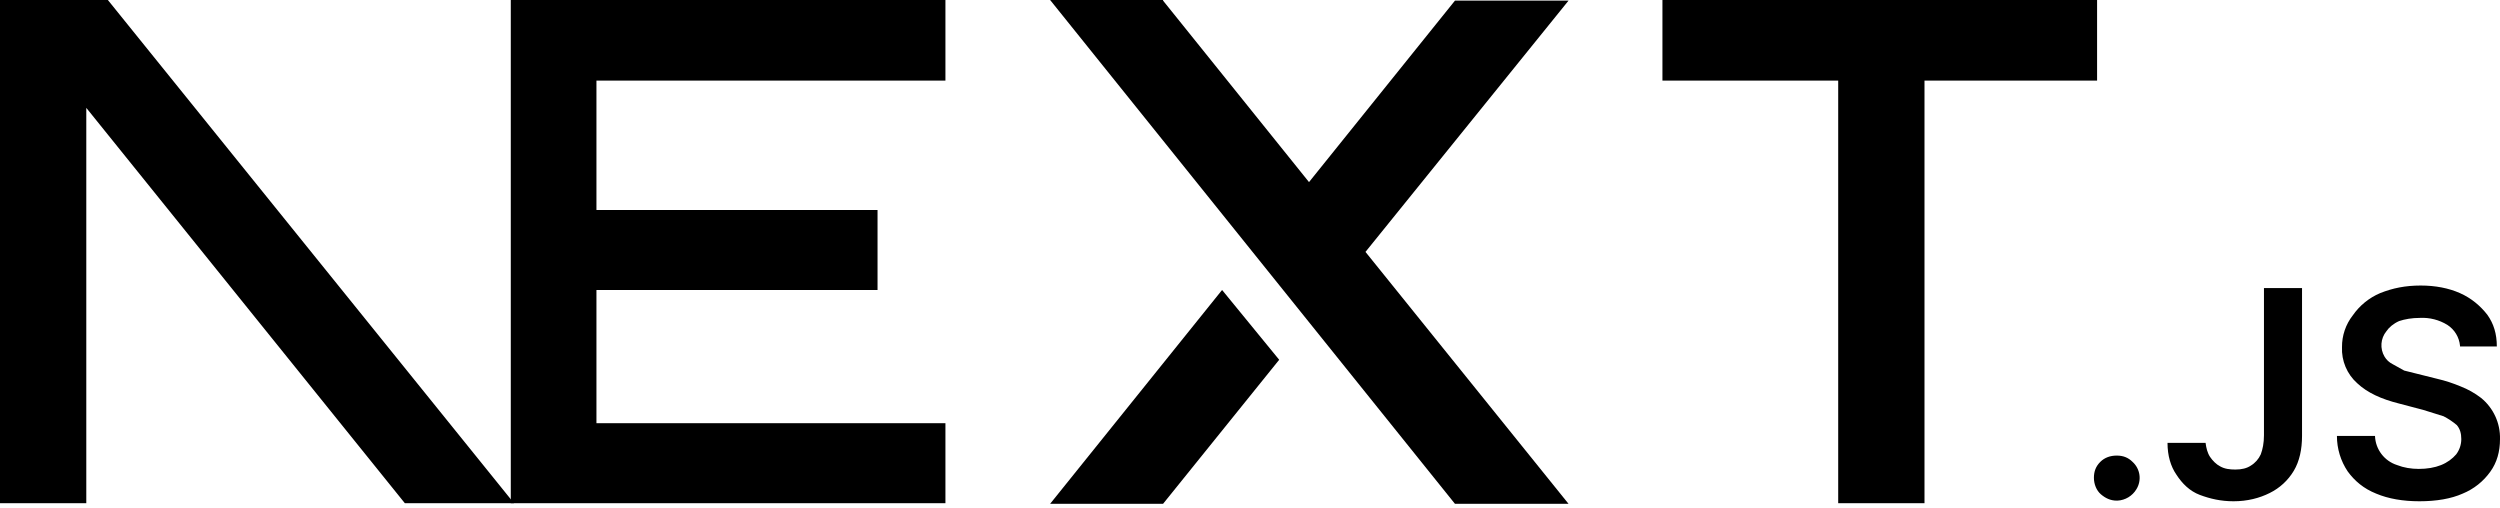
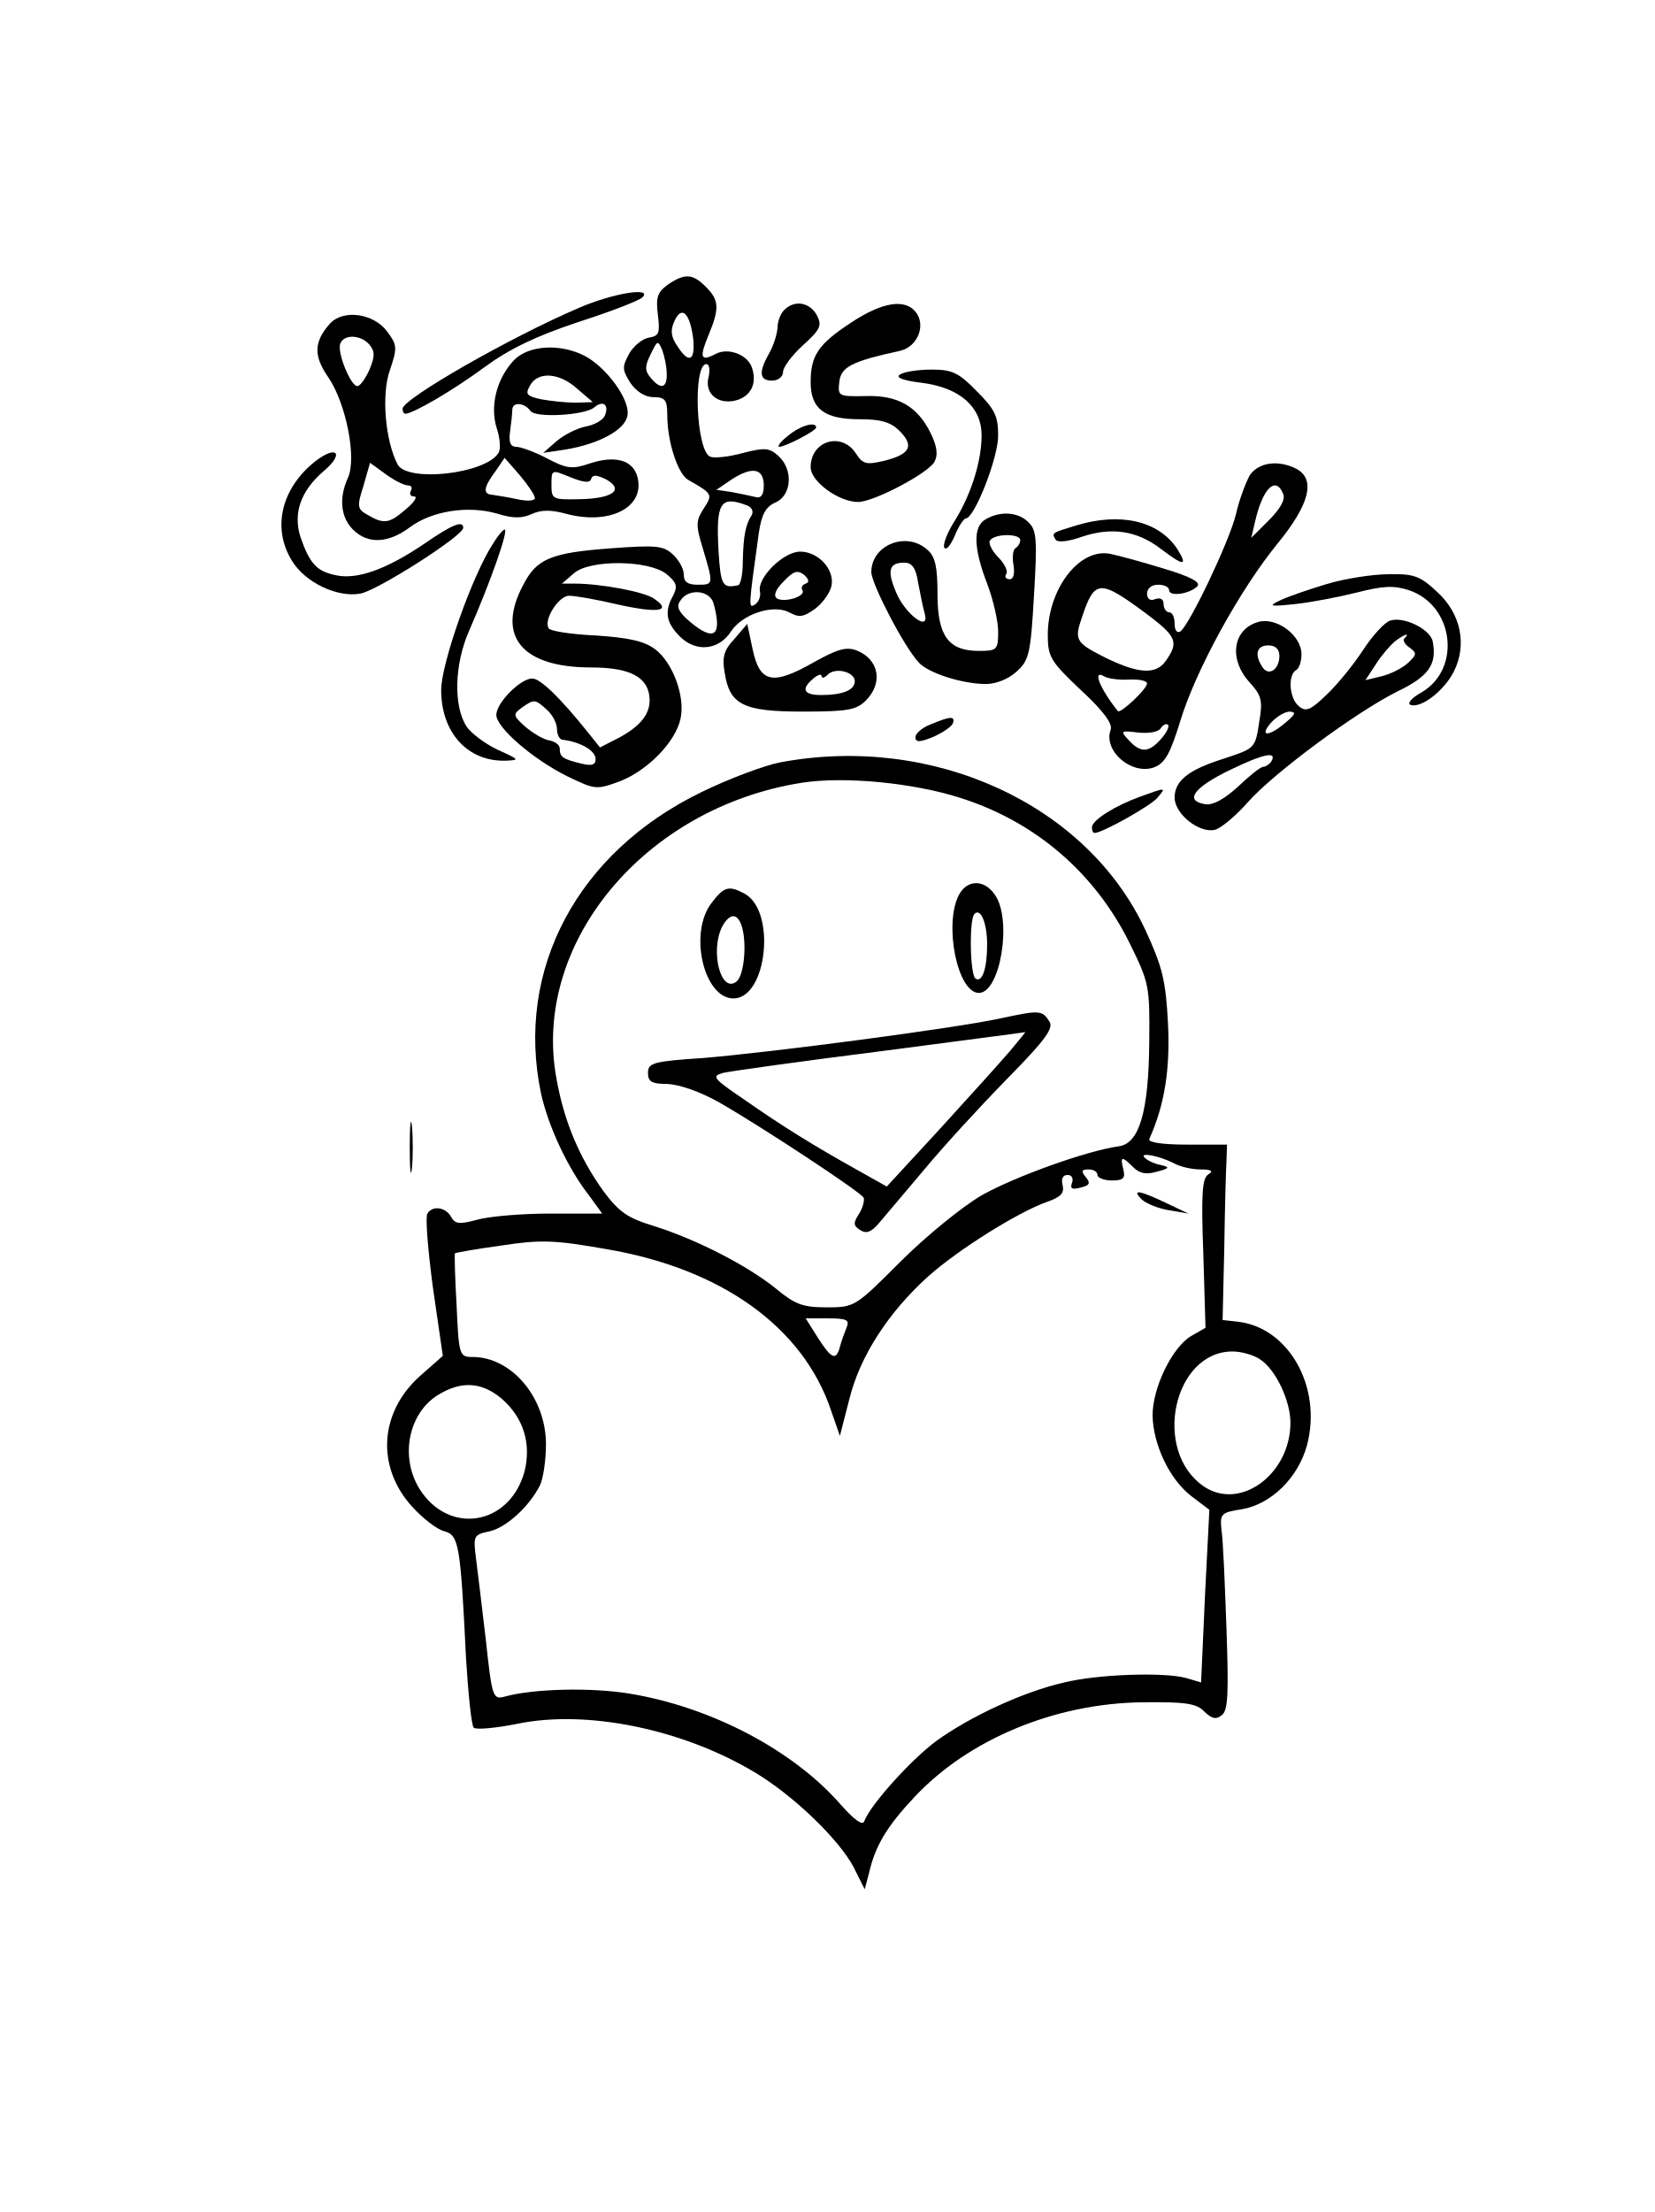
- <svg xmlns="http://www.w3.org/2000/svg" fill="none" viewBox="0 0 394 80">
-   <path fill="#000" d="M262 0h68.5v12.7h-27.2v66.6h-13.6V12.7H262V0ZM149 0v12.7H94v20.4h44.3v12.6H94v21h55v12.6H80.5V0h68.7zm34.3 0h-17.8l63.8 79.4h17.9l-32-39.7 32-39.6h-17.9l-23 28.6-23-28.6zm18.3 56.7-9-11-27.1 33.7h17.8l18.3-22.7z" />
-   <path fill="#000" d="M81 79.3 17 0H0v79.3h13.6V17l50.2 62.3H81Zm252.6-.4c-1 0-1.8-.4-2.5-1s-1.1-1.6-1.1-2.6.3-1.8 1-2.5 1.6-1 2.6-1 1.8.3 2.5 1a3.4 3.4 0 0 1 .6 4.3 3.7 3.7 0 0 1-3 1.8zm23.2-33.5h6v23.3c0 2.1-.4 4-1.3 5.5a9.1 9.1 0 0 1-3.8 3.5c-1.6.8-3.5 1.3-5.7 1.3-2 0-3.7-.4-5.3-1s-2.8-1.8-3.7-3.2c-.9-1.3-1.4-3-1.4-5h6c.1.8.3 1.6.7 2.2s1 1.2 1.6 1.5c.7.4 1.5.5 2.4.5 1 0 1.8-.2 2.4-.6a4 4 0 0 0 1.6-1.8c.3-.8.5-1.8.5-3V45.5zm30.9 9.1a4.4 4.4 0 0 0-2-3.3 7.5 7.5 0 0 0-4.3-1.1c-1.3 0-2.4.2-3.3.5-.9.4-1.6 1-2 1.6a3.5 3.5 0 0 0-.3 4c.3.5.7.9 1.3 1.2l1.8 1 2 .5 3.2.8c1.3.3 2.5.7 3.7 1.2a13 13 0 0 1 3.2 1.8 8.1 8.1 0 0 1 3 6.5c0 2-.5 3.7-1.5 5.1a10 10 0 0 1-4.4 3.5c-1.8.8-4.1 1.2-6.8 1.2-2.6 0-4.9-.4-6.8-1.2-2-.8-3.4-2-4.5-3.5a10 10 0 0 1-1.7-5.6h6a5 5 0 0 0 3.5 4.6c1 .4 2.2.6 3.4.6 1.3 0 2.5-.2 3.5-.6 1-.4 1.8-1 2.4-1.7a4 4 0 0 0 .8-2.4c0-.9-.2-1.6-.7-2.2a11 11 0 0 0-2.1-1.4l-3.2-1-3.8-1c-2.8-.7-5-1.7-6.6-3.2a7.2 7.2 0 0 1-2.4-5.7 8 8 0 0 1 1.7-5 10 10 0 0 1 4.3-3.5c2-.8 4-1.2 6.4-1.2 2.3 0 4.4.4 6.2 1.2 1.8.8 3.2 2 4.3 3.4 1 1.4 1.5 3 1.5 5h-5.8z" />
+ <svg xmlns="http://www.w3.org/2000/svg" version="1.0" width="300pt" height="401pt" viewBox="0 0 300 401" preserveAspectRatio="xMidYMid meet">
+   <g transform="translate(0,401) scale(0.1,-0.1)" fill="#000000" stroke="none">
+     <path d="M1211 3494 c-19 -14 -22 -23 -18 -55 4 -33 2 -38 -16 -41 -12 -2 -28 -15 -36 -29 -13 -24 -13 -29 2 -53 11 -16 27 -26 42 -26 21 0 25 -5 25 -32 0 -49 19 -107 38 -118 44 -25 45 -26 28 -52 -14 -22 -15 -29 -1 -74 19 -64 19 -64 -10 -64 -18 0 -25 5 -25 18 0 11 -9 27 -20 37 -17 16 -31 17 -112 11 -109 -8 -135 -19 -159 -66 -50 -93 -3 -150 123 -150 63 0 96 -14 104 -44 8 -33 -8 -58 -51 -82 l-37 -19 -20 25 c-52 65 -88 100 -103 100 -21 0 -65 -44 -65 -66 0 -23 66 -80 128 -111 52 -25 53 -25 97 -9 50 20 100 71 109 113 9 40 -14 102 -46 126 -20 15 -48 21 -108 25 -44 2 -83 8 -85 13 -10 15 18 59 37 59 11 0 51 -7 89 -16 72 -16 98 -12 66 10 -16 13 -98 28 -145 28 l-23 0 22 19 c29 25 136 24 168 -2 18 -15 20 -22 12 -38 -17 -30 -13 -50 12 -75 29 -29 71 -25 93 10 21 31 76 49 105 34 18 -10 26 -9 48 7 14 11 27 30 29 42 5 30 -25 61 -57 61 -30 0 -78 -47 -73 -72 2 -9 -2 -19 -9 -24 -12 -7 -12 -7 7 130 5 33 12 47 30 55 30 13 33 60 5 85 -16 14 -24 15 -63 5 -25 -7 -52 -10 -60 -7 -26 10 -32 168 -7 168 5 0 7 -10 4 -23 -8 -30 16 -51 49 -43 27 7 39 30 30 58 -7 25 -44 39 -67 26 -27 -14 -29 -6 -12 35 20 48 19 63 -5 87 -24 24 -38 25 -69 4z m46 -98 c4 -41 -8 -46 -29 -13 -11 16 -13 28 -5 45 13 29 28 15 34 -32z m-48 -63 c1 -27 -11 -30 -29 -8 -11 13 -11 21 0 43 12 25 13 26 21 7 4 -11 8 -30 8 -42z m176 -203 c0 -17 -5 -24 -15 -21 -8 2 -28 6 -43 9 l-28 4 28 19 c37 24 58 20 58 -11z m-31 -36 c9 -3 13 -11 9 -18 -11 -17 -15 -37 -16 -83 0 -24 -4 -44 -9 -44 -28 -6 -31 0 -35 61 -5 89 3 102 51 84z m107 -142 c-6 -2 -9 -7 -6 -12 7 -11 -32 -23 -46 -15 -7 5 -3 16 12 31 18 19 25 21 37 12 9 -8 10 -14 3 -16z m-167 -36 c16 -59 1 -70 -43 -33 -20 17 -25 27 -18 37 14 24 54 21 61 -4z m-302 -193 c10 -9 18 -24 18 -35 0 -10 5 -19 10 -19 33 -4 60 -20 60 -35 0 -11 -7 -13 -27 -8 -33 8 -38 12 -38 27 0 7 -9 13 -20 15 -11 2 -30 14 -43 25 -22 20 -22 22 -6 34 23 16 24 16 46 -4z" />
+     <path d="M1050 3452 c-124 -53 -320 -165 -320 -183 0 -5 2 -9 5 -9 14 0 86 42 143 84 45 33 92 56 170 82 59 19 111 39 117 45 19 19 -52 8 -115 -19z" />
+     <path d="M1422 3448 c-7 -7 -12 -21 -12 -32 -1 -12 -7 -32 -15 -46 -20 -35 -18 -50 5 -50 11 0 20 7 20 16 0 8 16 30 36 48 32 29 35 36 25 55 -13 23 -40 28 -59 9z" />
+     <path d="M1543 3425 c-59 -39 -73 -59 -73 -108 0 -48 25 -67 88 -67 39 0 57 -5 73 -21 27 -27 20 -42 -26 -54 -34 -8 -40 -7 -53 13 -26 40 -82 23 -82 -25 0 -26 51 -63 86 -63 28 0 125 51 138 72 7 12 6 27 -6 52 -24 49 -59 70 -119 68 -49 -1 -50 0 -47 26 3 27 23 37 110 56 32 7 48 47 28 71 -20 24 -61 17 -117 -20z" />
+     <path d="M598 3423 c-29 -33 -30 -58 -2 -98 32 -48 51 -146 35 -181 -17 -37 -13 -72 9 -94 27 -27 64 -25 103 4 40 30 106 40 158 25 29 -9 45 -9 63 -1 17 8 35 8 61 1 80 -22 145 11 131 66 -8 31 -40 40 -86 25 -32 -11 -42 -10 -78 9 -23 12 -48 21 -56 21 -10 0 -14 8 -11 28 2 15 4 33 4 40 1 14 22 12 33 -3 9 -13 97 -8 115 6 16 14 28 6 20 -14 -3 -8 -18 -17 -34 -20 -16 -3 -40 -15 -54 -27 l-24 -21 40 6 c61 10 110 36 113 63 4 28 -38 86 -78 107 -45 23 -102 19 -128 -8 -32 -34 -44 -84 -31 -124 6 -18 7 -38 3 -44 -23 -38 -165 -54 -183 -21 -22 42 -30 126 -14 171 14 41 13 46 -5 70 -24 33 -80 41 -104 14z m72 -38 c10 -12 10 -21 0 -45 -7 -16 -17 -30 -22 -30 -12 0 -37 61 -31 77 7 18 38 16 53 -2z m377 -80 l28 -24 -31 -1 c-17 0 -45 3 -62 6 -27 6 -30 9 -21 25 14 26 53 24 86 -6z m-77 -198 c0 -5 -14 -6 -32 -2 -18 4 -39 7 -45 8 -18 1 -16 14 5 42 l17 25 28 -32 c15 -18 27 -36 27 -41z m-230 23 c6 0 8 -4 5 -10 -3 -5 -1 -10 6 -10 7 0 0 -11 -16 -24 -29 -25 -39 -27 -69 -9 -18 10 -19 15 -7 52 l12 42 29 -21 c15 -11 33 -20 40 -20z m332 12 c3 8 10 7 27 -1 34 -19 12 -35 -49 -36 -48 -1 -50 0 -50 26 0 28 0 28 34 14 25 -10 36 -11 38 -3z" />
+     <path d="M1632 3331 c-9 -5 5 -11 40 -15 69 -9 108 -44 108 -95 0 -47 -19 -107 -48 -154 -13 -20 -22 -42 -20 -49 3 -7 11 2 19 20 7 18 17 32 20 32 16 0 59 110 59 150 0 36 -6 48 -39 81 -33 34 -45 39 -82 39 -24 0 -50 -4 -57 -9z" />
+     <path d="M1429 3220 c-13 -10 -20 -19 -16 -20 11 0 67 29 67 35 0 12 -30 3 -51 -15z" />
+     <path d="M572 3174 c-62 -49 -79 -121 -43 -180 24 -40 83 -68 125 -60 31 6 185 104 186 119 0 14 -19 7 -71 -29 -68 -46 -121 -65 -159 -57 -35 7 -48 20 -65 69 -14 43 0 84 42 120 38 32 24 48 -15 18z" />
+     <path d="M2266 3148 c-7 -13 -19 -44 -25 -71 -12 -49 -85 -202 -101 -212 -6 -3 -10 3 -10 14 0 12 -4 21 -10 21 -5 0 -10 7 -10 15 0 9 -6 12 -15 9 -9 -4 -15 0 -15 10 0 9 8 16 20 16 11 0 20 -4 20 -10 0 -12 37 -7 51 7 7 7 -10 17 -60 32 -39 12 -83 24 -98 27 -56 11 -113 -64 -113 -147 0 -40 5 -48 60 -100 41 -38 58 -61 54 -72 -14 -38 38 -83 79 -68 20 8 29 25 47 83 28 93 109 240 177 323 58 71 69 116 34 135 -33 17 -69 12 -85 -12z m61 -34 c4 -10 -6 -27 -26 -47 l-32 -32 7 30 c14 61 38 83 51 49z m-249 -216 c56 -42 60 -52 36 -86 -18 -26 -51 -24 -116 9 -47 24 -50 30 -36 70 23 69 32 69 116 7z m-31 -120 c18 1 33 -2 33 -7 0 -10 -49 -56 -53 -50 -32 40 -47 76 -25 63 6 -4 26 -7 45 -6z m58 -108 c-22 -25 -37 -25 -58 -2 -16 17 -15 18 17 14 19 -2 37 1 41 8 4 6 10 9 13 6 3 -3 -3 -15 -13 -26z" />
+     <path d="M1788 3069 c-24 -13 -23 -52 2 -117 11 -29 20 -68 20 -87 0 -33 -2 -35 -35 -35 -55 0 -75 27 -75 103 0 49 -4 68 -18 80 -38 35 -102 9 -102 -40 0 -21 59 -135 86 -164 17 -19 79 -39 122 -39 18 0 41 9 56 23 22 20 25 32 31 138 6 100 5 118 -10 132 -18 19 -51 21 -77 6z m62 -38 c0 -6 -4 -12 -9 -15 -4 -3 -6 -17 -3 -31 2 -15 0 -25 -7 -25 -7 0 -10 4 -6 10 3 5 -4 19 -15 30 -11 11 -18 25 -15 30 8 13 55 13 55 1z m-185 -78 c4 -21 9 -46 12 -56 9 -34 -36 0 -52 39 -17 40 -13 54 15 54 14 0 21 -10 25 -37z" />
+     <path d="M1950 3057 c-43 -13 -43 -13 -36 -25 3 -6 23 -4 48 5 54 18 100 11 143 -22 42 -32 50 -32 29 1 -34 50 -103 66 -184 41z" />
+     <path d="M895 3026 c-38 -57 -95 -219 -95 -267 0 -77 48 -130 117 -128 26 1 25 2 -15 20 -23 11 -48 30 -56 42 -24 37 -22 112 4 172 39 89 73 185 65 185 -3 0 -12 -11 -20 -24z" />
+     <path d="M2405 2951 c-33 -10 -71 -23 -85 -30 -21 -10 -17 -11 29 -6 29 3 80 13 112 21 47 12 67 13 94 4 81 -27 96 -142 23 -185 -18 -10 -27 -20 -20 -23 19 -6 60 25 78 60 25 49 13 106 -30 145 -31 29 -42 33 -88 32 -29 0 -80 -8 -113 -18z" />
+     <path d="M2280 2882 c-45 -14 -52 -68 -14 -109 21 -23 24 -33 18 -68 -8 -53 -7 -51 -67 -71 -63 -20 -87 -40 -87 -70 0 -30 46 -66 74 -58 12 4 38 26 59 50 47 53 197 164 272 201 56 27 71 49 63 90 -4 22 -52 46 -77 38 -10 -3 -32 -27 -49 -53 -17 -26 -46 -62 -66 -81 -30 -29 -38 -32 -51 -21 -17 14 -20 56 -5 65 6 3 10 16 10 29 0 35 -47 69 -80 58z m267 -29 c-4 -3 0 -11 9 -17 14 -10 13 -13 -3 -28 -10 -9 -31 -20 -48 -24 l-29 -7 19 29 c10 16 26 34 34 41 17 13 29 17 18 6z m-227 -32 c0 -25 -20 -38 -31 -20 -15 23 -10 39 11 39 13 0 20 -7 20 -19z m11 -121 c-30 -26 -49 -26 -26 0 10 11 25 20 34 20 12 -1 10 -5 -8 -20z m-26 -71 c-4 -5 -10 -9 -14 -9 -5 0 -25 -16 -46 -36 -24 -22 -45 -34 -59 -32 -39 6 -22 30 44 62 62 30 87 35 75 15z" />
+     <path d="M1332 2852 c-19 -20 -23 -33 -18 -61 9 -59 34 -71 142 -71 81 0 97 3 114 20 32 32 24 75 -17 91 -19 7 -35 2 -78 -22 -74 -42 -97 -37 -110 23 l-10 47 -23 -27z m218 -77 c0 -16 -22 -25 -61 -25 -32 0 -37 11 -14 30 8 7 15 9 15 4 0 -4 5 -3 11 3 14 14 49 5 49 -12z" />
+     <path d="M1688 2697 c-16 -6 -28 -17 -28 -23 0 -10 7 -10 32 0 18 8 34 19 36 25 4 13 -4 13 -40 -2z" />
+     <path d="M1415 2628 c-27 -5 -92 -29 -143 -54 -225 -109 -338 -322 -291 -546 13 -59 48 -135 87 -185 l24 -33 -93 0 c-52 0 -112 -5 -133 -11 -33 -9 -41 -8 -48 5 -10 18 -34 21 -43 6 -4 -6 1 -66 10 -134 l18 -124 -42 -37 c-73 -66 -79 -164 -14 -236 20 -22 46 -42 59 -45 26 -7 29 -24 39 -229 4 -66 10 -123 14 -127 4 -4 39 -1 79 7 125 26 298 -9 429 -87 71 -42 154 -122 181 -173 l20 -40 8 30 c11 49 33 85 82 137 98 105 255 170 413 172 79 1 99 -2 113 -17 14 -13 21 -15 32 -6 11 9 12 41 8 157 -3 81 -6 161 -9 178 -3 30 -1 32 37 38 53 9 102 57 118 116 28 105 -33 214 -126 224 l-27 3 3 129 c1 71 3 143 4 159 l1 30 -73 0 c-44 0 -70 4 -68 10 28 62 38 127 34 209 -4 78 -10 103 -41 170 -106 228 -385 356 -662 304z m325 -64 c137 -43 245 -136 308 -263 36 -73 37 -78 36 -180 -1 -126 -18 -184 -55 -189 -58 -8 -189 -55 -249 -89 -36 -21 -102 -75 -147 -120 -82 -82 -83 -83 -134 -83 -43 0 -57 5 -92 34 -52 42 -144 89 -220 113 -49 15 -64 25 -93 64 -43 60 -71 125 -85 204 -45 244 159 491 445 536 77 12 201 0 286 -27z m389 -663 c11 -6 32 -11 48 -11 20 0 24 -3 14 -9 -11 -7 -13 -36 -9 -143 l4 -135 -26 -15 c-34 -20 -70 -93 -70 -144 1 -52 30 -115 70 -146 l33 -25 -8 -157 -7 -156 -27 8 c-40 11 -160 7 -221 -8 -75 -17 -171 -62 -232 -106 -46 -34 -120 -116 -131 -146 -3 -8 -18 3 -42 30 -86 99 -236 178 -385 202 -68 11 -173 9 -226 -6 -20 -5 -22 0 -33 103 -7 59 -15 127 -18 149 -5 40 -4 42 25 48 30 7 71 44 91 83 6 12 11 46 11 75 0 84 -62 158 -133 158 -24 0 -25 3 -29 93 -3 50 -4 93 -3 95 1 1 39 8 84 14 71 11 97 10 188 -6 210 -35 359 -141 410 -293 l16 -46 17 66 c19 78 71 158 143 223 55 49 162 116 215 135 26 9 32 16 29 30 -3 12 0 19 9 19 7 0 11 -6 8 -14 -4 -11 0 -13 15 -9 17 4 19 8 10 19 -9 11 -8 14 5 14 9 0 16 -4 16 -10 0 -5 12 -10 26 -10 21 0 25 4 21 20 -6 24 -3 25 18 4 11 -11 23 -14 43 -8 23 6 24 8 7 12 -11 2 -24 8 -29 13 -12 11 26 4 53 -10z m-594 -298 c-4 -10 -10 -26 -12 -35 -7 -25 -15 -22 -40 17 l-22 35 41 0 c34 0 39 -3 33 -17z m751 -58 c28 -19 54 -75 54 -114 0 -94 -92 -161 -158 -115 -93 65 -54 244 53 244 17 0 40 -7 51 -15z m-1377 -70 c40 -34 55 -82 42 -133 -27 -98 -138 -116 -191 -30 -35 58 -19 136 34 169 42 26 79 24 115 -6z" />
+     <path d="M1739 2388 c-28 -53 -3 -178 36 -178 39 0 61 133 29 178 -19 28 -50 28 -65 0z m51 -90 c0 -44 -9 -70 -21 -62 -10 6 -12 107 -2 117 11 12 23 -16 23 -55z" />
+     <path d="M1291 2374 c-43 -54 -15 -174 39 -174 61 0 78 159 20 190 -28 15 -37 13 -59 -16z m53 -40 c11 -29 6 -91 -8 -103 -29 -24 -49 56 -26 100 13 23 26 24 34 3z" />
+     <path d="M1815 2164 c-82 -18 -418 -62 -540 -72 -91 -6 -100 -9 -100 -27 0 -16 7 -20 35 -20 22 -1 60 -14 95 -34 72 -41 253 -160 261 -172 2 -4 -1 -18 -8 -29 -11 -17 -11 -22 2 -30 11 -7 20 -4 35 14 11 13 48 57 82 97 34 41 101 114 149 163 69 70 85 92 77 104 -13 21 -18 21 -88 6z m15 -61 c-18 -21 -75 -84 -127 -141 l-95 -103 -57 32 c-75 42 -129 75 -202 126 -56 38 -59 42 -38 48 13 3 141 21 284 39 143 19 262 34 264 35 1 0 -12 -16 -29 -36z" />
+     <path d="M2070 1836 c8 -8 31 -17 50 -20 l35 -6 -40 19 c-48 23 -64 26 -45 7z" />
+     <path d="M2068 2566 c-47 -17 -88 -43 -88 -56 0 -6 2 -10 5 -10 14 0 103 50 114 64 16 19 16 19 -31 2z" />
+     <path d="M743 1930 c0 -41 2 -58 4 -37 2 20 2 54 0 75 -2 20 -4 3 -4 -38z" />
+   </g>
</svg>
